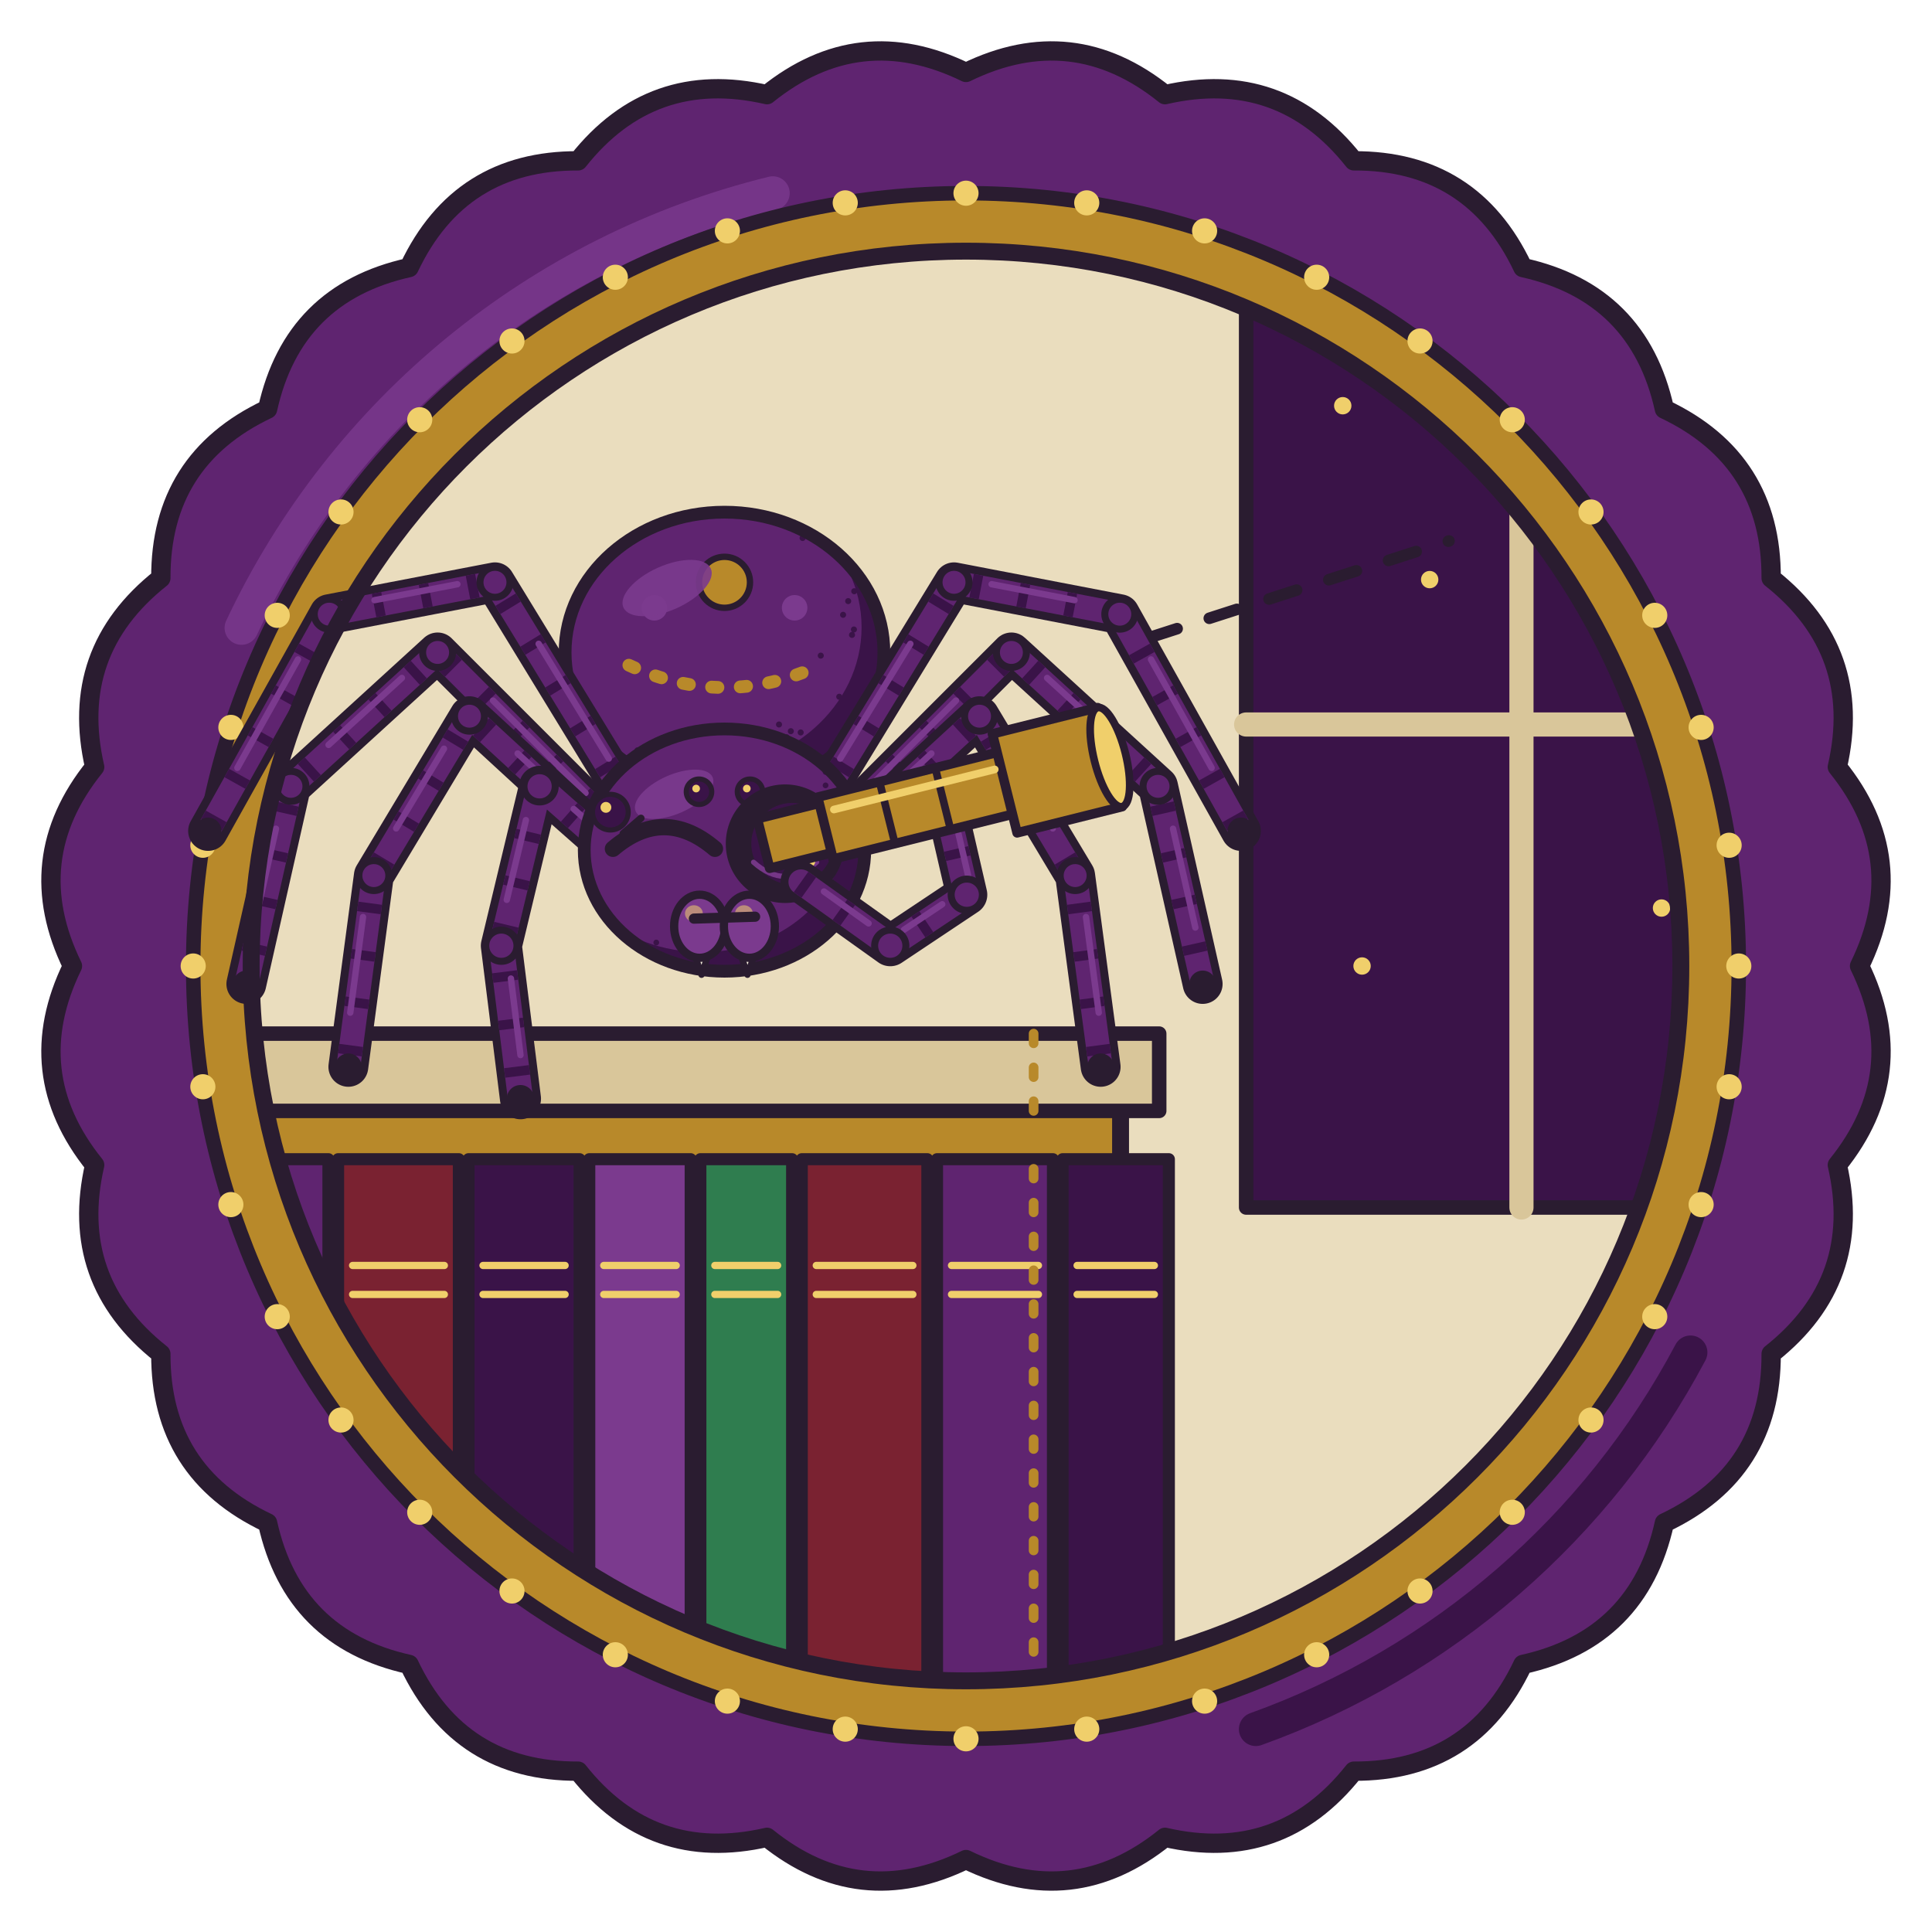
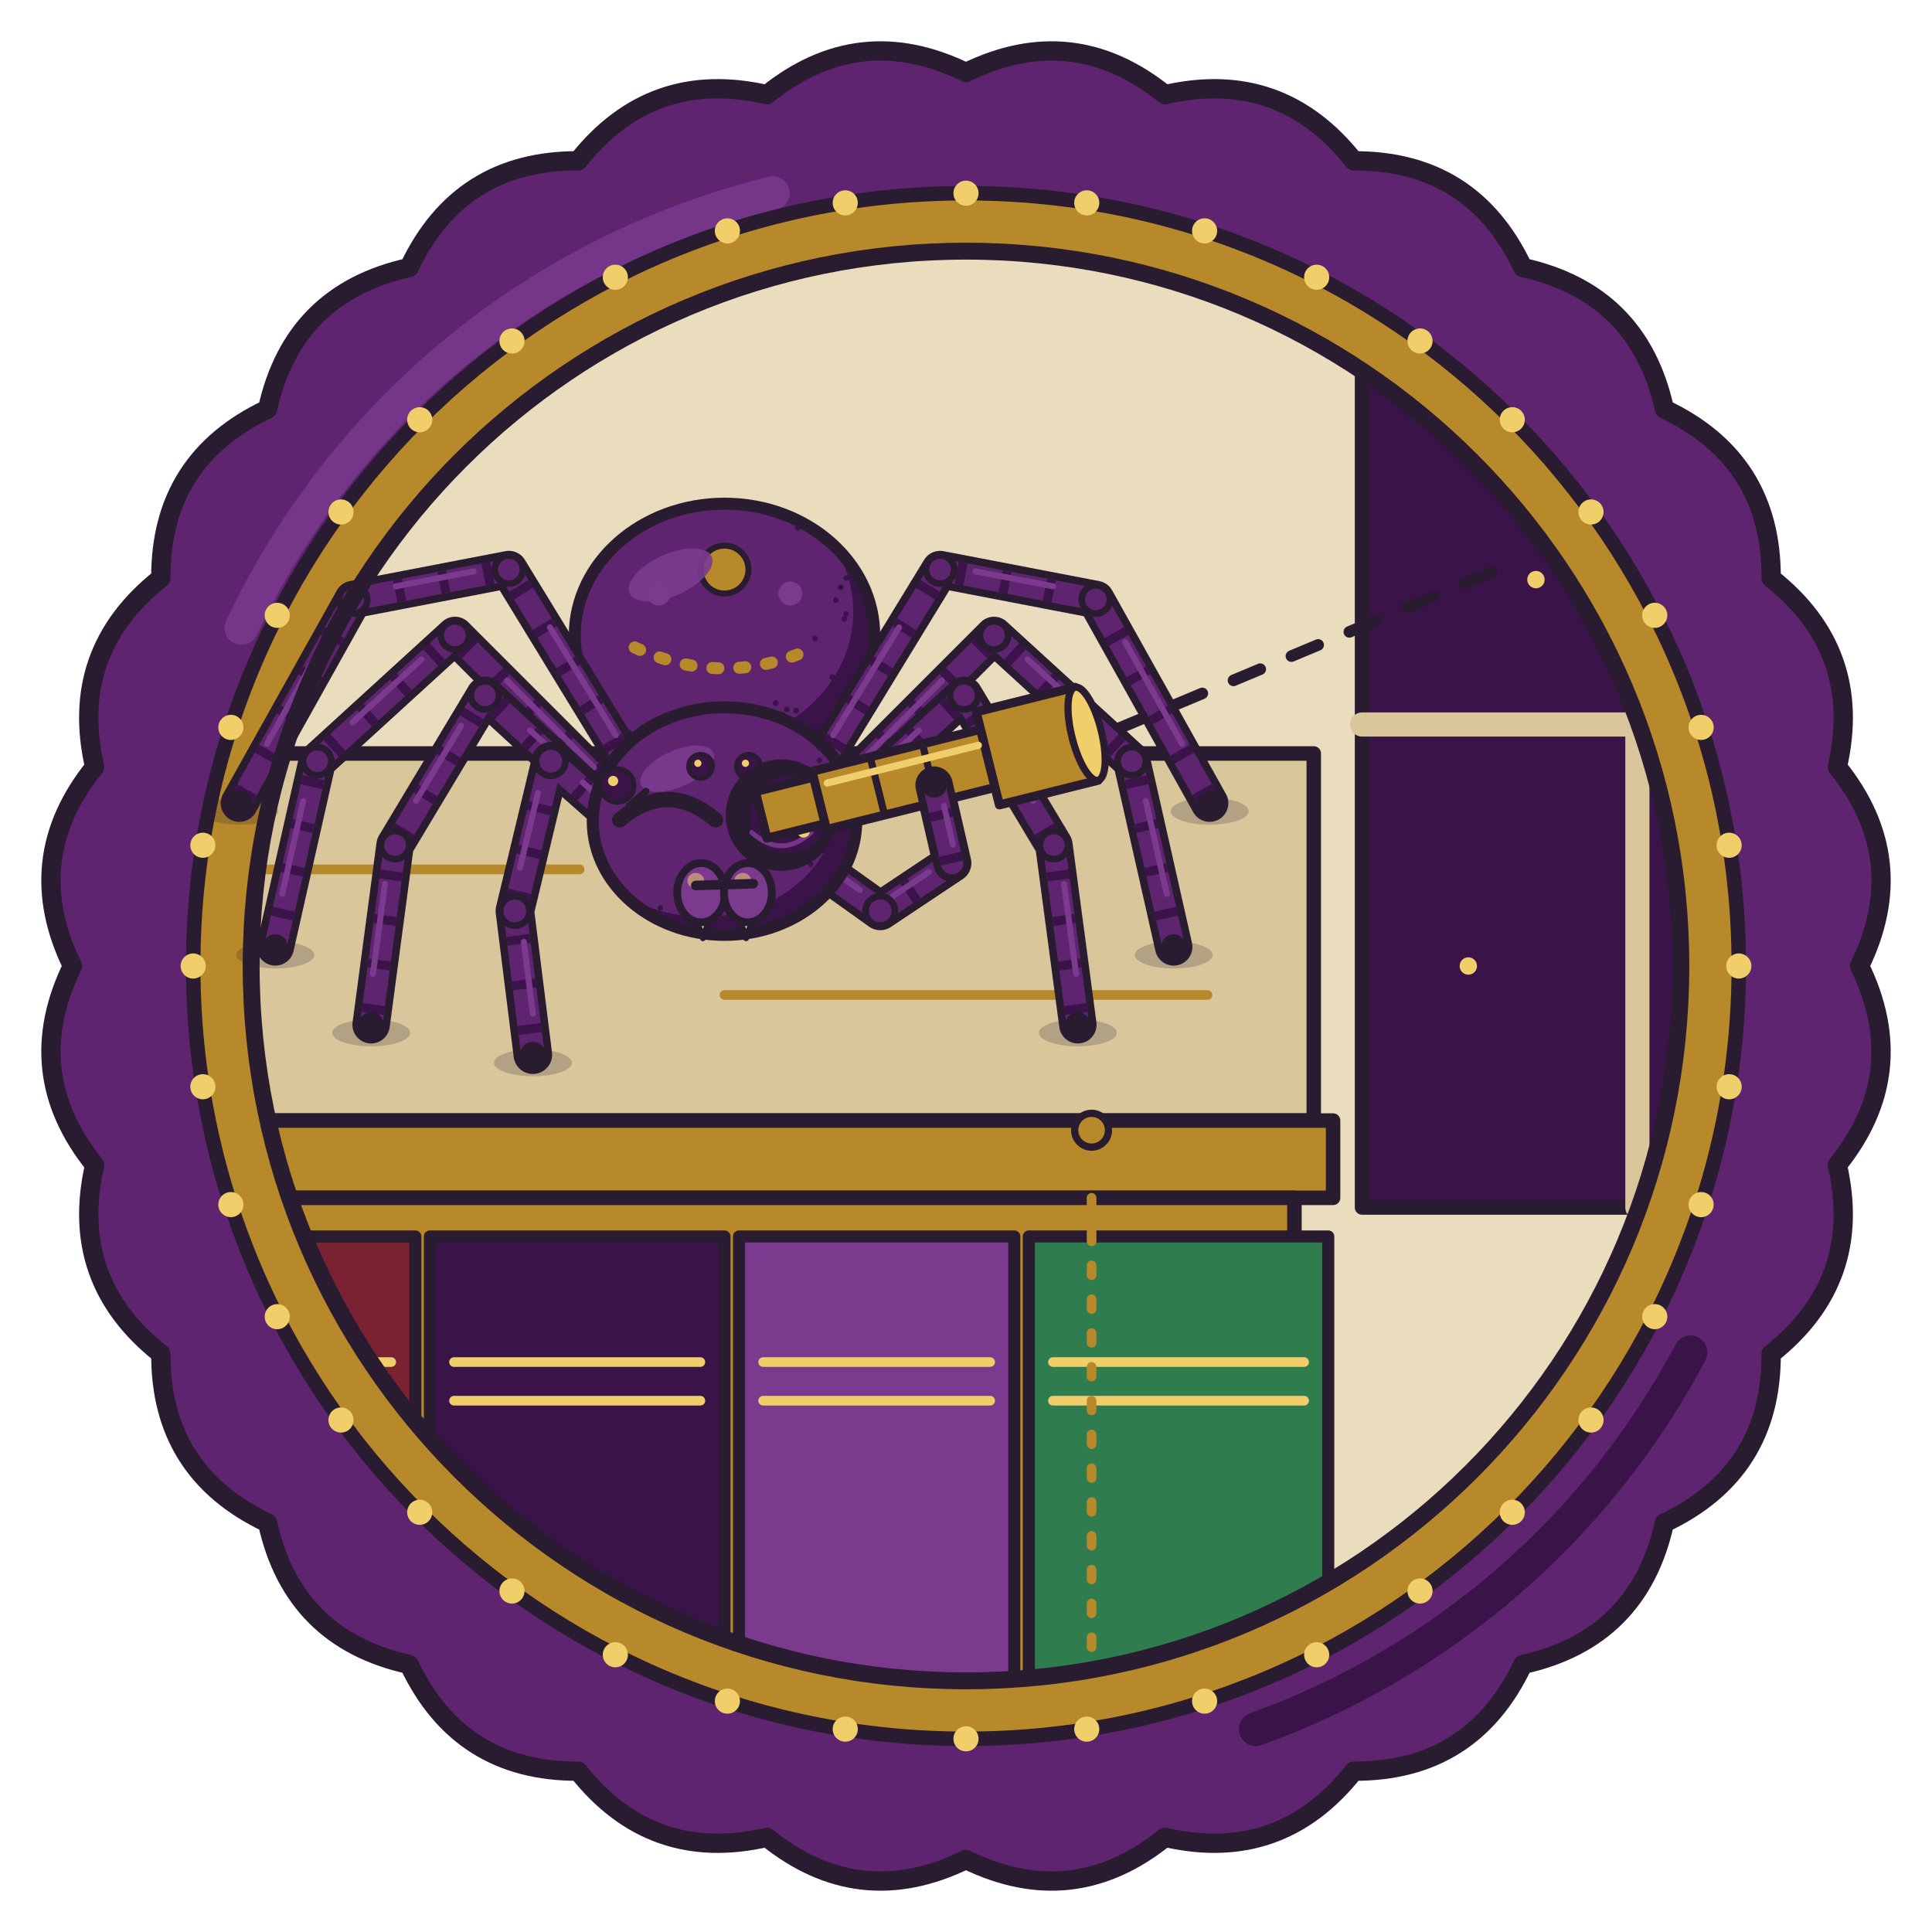
<svg xmlns="http://www.w3.org/2000/svg" viewBox="0 0 400 400" role="img" aria-labelledby="role-lookout-title">
  <path d="M200 15 Q222.1 4.2 241.2 19.6 Q265.1 14.1 280.3 33.3 Q304.8 33.2 315.3 55.4 Q339.3 60.7 344.6 84.7 Q366.8 95.2 366.7 119.7 Q385.9 134.9 380.4 158.8 Q395.8 177.9 385 200 Q395.8 222.1 380.4 241.2 Q385.9 265.1 366.7 280.3 Q366.8 304.8 344.6 315.3 Q339.3 339.3 315.3 344.6 Q304.8 366.8 280.3 366.7 Q265.1 385.9 241.2 380.4 Q222.1 395.8 200 385 Q177.9 395.8 158.8 380.4 Q134.9 385.9 119.7 366.7 Q95.2 366.8 84.7 344.6 Q60.7 339.3 55.4 315.3 Q33.2 304.8 33.3 280.3 Q14.1 265.1 19.6 241.2 Q4.2 222.1 15 200 Q4.2 177.9 19.6 158.8 Q14.1 134.9 33.3 119.7 Q33.2 95.2 55.4 84.7 Q60.7 60.7 84.7 55.4 Q95.2 33.2 119.7 33.3 Q134.9 14.1 158.8 19.6 Q177.9 4.2 200 15Z" fill="#5f2470" stroke="#2a1c30" stroke-width="4" stroke-linecap="round" stroke-linejoin="round" />
  <path d="M50 130 A 165 165 0 0 1 160 40" fill="none" stroke="#7b3a8e" stroke-width="7" stroke-linecap="round" stroke-linejoin="round" opacity="0.8" />
  <path d="M350 280 A 165 165 0 0 1 260 358" fill="none" stroke="#3a1348" stroke-width="7" stroke-linecap="round" stroke-linejoin="round" />
  <circle cx="200" cy="200" r="160" fill="#b8892a" stroke="#2a1c30" stroke-width="3" />
  <circle cx="360" cy="200" r="2.6" fill="#f0cf6b" />
  <circle cx="358" cy="225" r="2.6" fill="#f0cf6b" />
  <circle cx="352.2" cy="249.4" r="2.6" fill="#f0cf6b" />
  <circle cx="342.6" cy="272.6" r="2.6" fill="#f0cf6b" />
  <circle cx="329.4" cy="294" r="2.6" fill="#f0cf6b" />
  <circle cx="313.1" cy="313.1" r="2.6" fill="#f0cf6b" />
  <circle cx="294" cy="329.4" r="2.6" fill="#f0cf6b" />
  <circle cx="272.6" cy="342.6" r="2.6" fill="#f0cf6b" />
  <circle cx="249.4" cy="352.2" r="2.6" fill="#f0cf6b" />
  <circle cx="225" cy="358" r="2.6" fill="#f0cf6b" />
  <circle cx="200" cy="360" r="2.6" fill="#f0cf6b" />
  <circle cx="175" cy="358" r="2.6" fill="#f0cf6b" />
  <circle cx="150.6" cy="352.2" r="2.6" fill="#f0cf6b" />
  <circle cx="127.4" cy="342.6" r="2.6" fill="#f0cf6b" />
  <circle cx="106" cy="329.4" r="2.6" fill="#f0cf6b" />
  <circle cx="86.9" cy="313.1" r="2.6" fill="#f0cf6b" />
  <circle cx="70.6" cy="294" r="2.6" fill="#f0cf6b" />
  <circle cx="57.4" cy="272.6" r="2.6" fill="#f0cf6b" />
  <circle cx="47.8" cy="249.4" r="2.6" fill="#f0cf6b" />
  <circle cx="42" cy="225" r="2.6" fill="#f0cf6b" />
  <circle cx="40" cy="200" r="2.6" fill="#f0cf6b" />
  <circle cx="42" cy="175" r="2.6" fill="#f0cf6b" />
  <circle cx="47.8" cy="150.6" r="2.6" fill="#f0cf6b" />
  <circle cx="57.4" cy="127.4" r="2.6" fill="#f0cf6b" />
  <circle cx="70.6" cy="106" r="2.6" fill="#f0cf6b" />
  <circle cx="86.9" cy="86.9" r="2.6" fill="#f0cf6b" />
  <circle cx="106" cy="70.6" r="2.6" fill="#f0cf6b" />
  <circle cx="127.4" cy="57.4" r="2.6" fill="#f0cf6b" />
  <circle cx="150.6" cy="47.8" r="2.6" fill="#f0cf6b" />
  <circle cx="175" cy="42" r="2.6" fill="#f0cf6b" />
  <circle cx="200" cy="40" r="2.6" fill="#f0cf6b" />
  <circle cx="225" cy="42" r="2.6" fill="#f0cf6b" />
  <circle cx="249.4" cy="47.8" r="2.6" fill="#f0cf6b" />
  <circle cx="272.6" cy="57.4" r="2.6" fill="#f0cf6b" />
  <circle cx="294" cy="70.6" r="2.6" fill="#f0cf6b" />
  <circle cx="313.1" cy="86.9" r="2.6" fill="#f0cf6b" />
  <circle cx="329.4" cy="106" r="2.6" fill="#f0cf6b" />
  <circle cx="342.6" cy="127.4" r="2.6" fill="#f0cf6b" />
  <circle cx="352.2" cy="150.6" r="2.6" fill="#f0cf6b" />
  <circle cx="358" cy="175" r="2.6" fill="#f0cf6b" />
  <clipPath id="rl-look-med0">
    <circle cx="200" cy="200" r="148" fill="#000" />
  </clipPath>
  <circle cx="200" cy="200" r="148" fill="#eaddbe" stroke="#2a1c30" stroke-width="3" />
  <g clip-path="url(#rl-look-med0)">
-     <path d="M258 60 H372 V250 H258 Z" fill="#3a1348" stroke="#2a1c30" stroke-width="3" stroke-linecap="round" stroke-linejoin="round" />
-     <path d="M315 60 V250 M258 150 H372" fill="none" stroke="#d9c69a" stroke-width="5" stroke-linecap="round" stroke-linejoin="round" />
-     <path d="M340 92 a16 16 0 1 0 12 26 a12 12 0 1 1 -12 -26 Z" fill="#f0cf6b" stroke="#2a1c30" stroke-width="2" stroke-linecap="round" stroke-linejoin="round" />
-     <circle cx="278" cy="84" r="1.8" fill="#f0cf6b" />
-     <circle cx="296" cy="120" r="1.8" fill="#f0cf6b" />
-     <circle cx="282" cy="200" r="1.8" fill="#f0cf6b" />
-     <circle cx="344" cy="188" r="1.8" fill="#f0cf6b" />
-     <circle cx="360" cy="226" r="1.8" fill="#f0cf6b" />
-     <path d="M40 222 H232 V420 H40 Z" fill="#b8892a" stroke="#2a1c30" stroke-width="3.5" stroke-linecap="round" stroke-linejoin="round" />
-     <path d="M36 214 H240 V230 H36 Z" fill="#d9c69a" stroke="#2a1c30" stroke-width="3" stroke-linecap="round" stroke-linejoin="round" />
-     <path d="M50 240 h18 v160 h-18 Z" fill="#5f2470" stroke="#2a1c30" stroke-width="2.5" stroke-linecap="round" stroke-linejoin="round" />
-     <path d="M53 262 h12 M53 268 h12" fill="none" stroke="#f0cf6b" stroke-width="1.5" stroke-linecap="round" stroke-linejoin="round" />
-     <path d="M70 240 h25 v160 h-25 Z" fill="#7a2231" stroke="#2a1c30" stroke-width="2.5" stroke-linecap="round" stroke-linejoin="round" />
-     <path d="M73 262 h19 M73 268 h19" fill="none" stroke="#f0cf6b" stroke-width="1.5" stroke-linecap="round" stroke-linejoin="round" />
-     <path d="M97 240 h23 v160 h-23 Z" fill="#3a1348" stroke="#2a1c30" stroke-width="2.5" stroke-linecap="round" stroke-linejoin="round" />
-     <path d="M100 262 h17 M100 268 h17" fill="none" stroke="#f0cf6b" stroke-width="1.5" stroke-linecap="round" stroke-linejoin="round" />
-     <path d="M122 240 h21 v160 h-21 Z" fill="#7b3a8e" stroke="#2a1c30" stroke-width="2.5" stroke-linecap="round" stroke-linejoin="round" />
-     <path d="M125 262 h15 M125 268 h15" fill="none" stroke="#f0cf6b" stroke-width="1.5" stroke-linecap="round" stroke-linejoin="round" />
-     <path d="M145 240 h19 v160 h-19 Z" fill="#2f7d4f" stroke="#2a1c30" stroke-width="2.5" stroke-linecap="round" stroke-linejoin="round" />
-     <path d="M148 262 h13 M148 268 h13" fill="none" stroke="#f0cf6b" stroke-width="1.5" stroke-linecap="round" stroke-linejoin="round" />
-     <path d="M166 240 h26 v160 h-26 Z" fill="#7a2231" stroke="#2a1c30" stroke-width="2.5" stroke-linecap="round" stroke-linejoin="round" />
-     <path d="M169 262 h20 M169 268 h20" fill="none" stroke="#f0cf6b" stroke-width="1.5" stroke-linecap="round" stroke-linejoin="round" />
-     <path d="M194 240 h24 v160 h-24 Z" fill="#5f2470" stroke="#2a1c30" stroke-width="2.5" stroke-linecap="round" stroke-linejoin="round" />
-     <path d="M197 262 h18 M197 268 h18" fill="none" stroke="#f0cf6b" stroke-width="1.5" stroke-linecap="round" stroke-linejoin="round" />
-     <path d="M220 240 h22 v160 h-22 Z" fill="#3a1348" stroke="#2a1c30" stroke-width="2.5" stroke-linecap="round" stroke-linejoin="round" />
-     <path d="M223 262 h16 M223 268 h16" fill="none" stroke="#f0cf6b" stroke-width="1.5" stroke-linecap="round" stroke-linejoin="round" />
-     <path d="M214 214 V352" fill="none" stroke="#b8892a" stroke-width="2" stroke-linecap="round" stroke-linejoin="round" stroke-dasharray="2 5" />
-     <path d="M238 132 L300 112" fill="none" stroke="#2a1c30" stroke-width="2.4" stroke-linecap="round" stroke-linejoin="round" stroke-dasharray="6 7" />
+     <path d="M282 60 H396 V250 H282 Z" fill="#3a1348" stroke="#2a1c30" stroke-width="3" stroke-linecap="round" stroke-linejoin="round" />
+     <path d="M339 60 V250 M282 150 H396" fill="none" stroke="#d9c69a" stroke-width="5" stroke-linecap="round" stroke-linejoin="round" />
+     <path d="M356 92 a16 16 0 1 0 12 26 a12 12 0 1 1 -12 -26 Z" fill="#f0cf6b" stroke="#2a1c30" stroke-width="2" stroke-linecap="round" stroke-linejoin="round" />
+     <circle cx="300" cy="84" r="1.8" fill="#f0cf6b" />
+     <circle cx="318" cy="120" r="1.8" fill="#f0cf6b" />
+     <circle cx="304" cy="200" r="1.8" fill="#f0cf6b" />
+     <circle cx="360" cy="188" r="1.8" fill="#f0cf6b" />
+     <circle cx="372" cy="226" r="1.8" fill="#f0cf6b" />
+     <path d="M20 156 H272 V232 H20 Z" fill="#d9c69a" stroke="#2a1c30" stroke-width="3" stroke-linecap="round" stroke-linejoin="round" />
+     <path d="M40 180 L120 180" stroke="#b8892a" stroke-width="2" stroke-linecap="round" />
+     <path d="M150 206 L250 206" stroke="#b8892a" stroke-width="2" stroke-linecap="round" />
+     <path d="M20 232 H276 V248 H20 Z" fill="#b8892a" stroke="#2a1c30" stroke-width="3" stroke-linecap="round" stroke-linejoin="round" />
+     <path d="M28 248 H268 V420 H28 Z" fill="#b8892a" stroke="#2a1c30" stroke-width="3" stroke-linecap="round" stroke-linejoin="round" />
+     <path d="M30 256 h56 v160 h-56 Z" fill="#7a2231" stroke="#2a1c30" stroke-width="2.5" stroke-linecap="round" stroke-linejoin="round" />
+     <path d="M35 282 h46 M35 290 h46" fill="none" stroke="#f0cf6b" stroke-width="2" stroke-linecap="round" stroke-linejoin="round" />
+     <path d="M89 256 h61 v160 h-61 Z" fill="#3a1348" stroke="#2a1c30" stroke-width="2.5" stroke-linecap="round" stroke-linejoin="round" />
+     <path d="M94 282 h51 M94 290 h51" fill="none" stroke="#f0cf6b" stroke-width="2" stroke-linecap="round" stroke-linejoin="round" />
+     <path d="M153 256 h57 v160 h-57 Z" fill="#7b3a8e" stroke="#2a1c30" stroke-width="2.5" stroke-linecap="round" stroke-linejoin="round" />
+     <path d="M158 282 h47 M158 290 h47" fill="none" stroke="#f0cf6b" stroke-width="2" stroke-linecap="round" stroke-linejoin="round" />
+     <path d="M213 256 h62 v160 h-62 Z" fill="#2f7d4f" stroke="#2a1c30" stroke-width="2.5" stroke-linecap="round" stroke-linejoin="round" />
+     <path d="M218 282 h52 M218 290 h52" fill="none" stroke="#f0cf6b" stroke-width="2" stroke-linecap="round" stroke-linejoin="round" />
+     <path d="M226 234 V420" fill="none" stroke="#b8892a" stroke-width="2" stroke-linecap="round" stroke-linejoin="round" stroke-dasharray="2 5" />
+     <circle cx="226" cy="234" r="3.5" fill="#b8892a" stroke="#2a1c30" stroke-width="1.5" />
+     <path d="M231.4 150.9 L310 118" fill="none" stroke="#2a1c30" stroke-width="2.4" stroke-linecap="round" stroke-linejoin="round" stroke-dasharray="6 7" />
  </g>
-   <g transform="translate(150 176) rotate(0) scale(0.66 0.66)">
+   <g transform="translate(150 170) rotate(0) scale(0.62 0.62)">
+     <ellipse cx="118" cy="70.7" rx="13" ry="4.5" fill="#2a1c30" opacity="0.22" />
+     <ellipse cx="150" cy="44.7" rx="13" ry="4.5" fill="#2a1c30" opacity="0.22" />
+     <ellipse cx="162" cy="-3.3" rx="13" ry="4.5" fill="#2a1c30" opacity="0.22" />
+     <ellipse cx="-64" cy="80.7" rx="13" ry="4.5" fill="#2a1c30" opacity="0.22" />
+     <ellipse cx="-118" cy="70.7" rx="13" ry="4.5" fill="#2a1c30" opacity="0.22" />
+     <ellipse cx="-150" cy="44.7" rx="13" ry="4.5" fill="#2a1c30" opacity="0.22" />
+     <ellipse cx="-162" cy="-3.3" rx="13" ry="4.5" fill="#2a1c30" opacity="0.22" />
    <g transform="rotate(0 0 -62)">
      <clipPath id="rl-look-c1">
        <ellipse cx="0" cy="-62" rx="50" ry="44" fill="#000" />
      </clipPath>
      <ellipse cx="0" cy="-62" rx="50" ry="44" fill="#3a1348" />
      <g clip-path="url(#rl-look-c1)">
        <ellipse cx="-8" cy="-69.9" rx="51" ry="44.9" fill="#5f2470" />
        <path d="M23.9 -36.9h0M36 -48.1h0M24.5 -97.9h0M5 -29.3h0M-25.9 -30.8h0M30.2 -61h0M40 -67.5h0M40.6 -69.2h0M37.2 -73.8h0M19.5 -35.4h0M-27.3 -31.3h0M-28.1 -30.4h0M-18.5 -33.8h0M17.1 -39.4h0M40.7 -81.2h0M20.8 -37.3h0M38.8 -78.1h0" stroke="#3a1348" stroke-width="1.9" stroke-linecap="round" />
        <circle cx="0" cy="-84" r="8" fill="#b8892a" stroke="#2a1c30" stroke-width="2" />
        <path d="M-30 -58 Q0 -44 30 -58" fill="none" stroke="#b8892a" stroke-width="4" stroke-linecap="round" stroke-linejoin="round" stroke-dasharray="2 7" />
        <circle cx="-22" cy="-76" r="4" fill="#7b3a8e" />
        <circle cx="22" cy="-76" r="4" fill="#7b3a8e" />
        <ellipse cx="-18" cy="-82.2" rx="15" ry="7" fill="#7b3a8e" transform="rotate(-24 -18 -82.2)" opacity="0.9" />
      </g>
      <ellipse cx="0" cy="-62" rx="50" ry="44" fill="none" stroke="#2a1c30" stroke-width="4" />
    </g>
    <g>
      <path d="M28 -12 L72 -84 L124 -74 L162 -6" fill="none" stroke="#2a1c30" stroke-width="12.5" stroke-linecap="round" stroke-linejoin="round" />
      <path d="M28 -12 L72 -84 L124 -74 L162 -6" fill="none" stroke="#5f2470" stroke-width="7.5" stroke-linecap="round" stroke-linejoin="round" />
      <path d="M28 -12 L72 -84 L124 -74 L162 -6" fill="none" stroke="#3a1348" stroke-width="7.5" stroke-dasharray="3 12" stroke-linejoin="round" />
      <path d="M36.3 -28.7 L58.3 -64.7M83.8 -83.4 L109.8 -78.4M133.8 -59.8 L152.8 -25.8" stroke="#7b3a8e" stroke-width="2" stroke-linecap="round" fill="none" />
      <circle cx="72" cy="-84" r="4.7" fill="#5f2470" stroke="#2a1c30" stroke-width="2.2" />
      <circle cx="124" cy="-74" r="4.7" fill="#5f2470" stroke="#2a1c30" stroke-width="2.2" />
      <circle cx="162" cy="-6" r="4.2" fill="#2a1c30" />
    </g>
    <g>
      <path d="M-28 -12 L-72 -84 L-124 -74 L-162 -6" fill="none" stroke="#2a1c30" stroke-width="12.5" stroke-linecap="round" stroke-linejoin="round" />
      <path d="M-28 -12 L-72 -84 L-124 -74 L-162 -6" fill="none" stroke="#5f2470" stroke-width="7.5" stroke-linecap="round" stroke-linejoin="round" />
      <path d="M-28 -12 L-72 -84 L-124 -74 L-162 -6" fill="none" stroke="#3a1348" stroke-width="7.5" stroke-dasharray="3 12" stroke-linejoin="round" />
      <path d="M-36.3 -28.7 L-58.3 -64.7M-83.8 -83.4 L-109.8 -78.4M-133.8 -59.8 L-152.8 -25.8" stroke="#7b3a8e" stroke-width="2" stroke-linecap="round" fill="none" />
      <circle cx="-72" cy="-84" r="4.7" fill="#5f2470" stroke="#2a1c30" stroke-width="2.2" />
      <circle cx="-124" cy="-74" r="4.7" fill="#5f2470" stroke="#2a1c30" stroke-width="2.2" />
      <circle cx="-162" cy="-6" r="4.2" fill="#2a1c30" />
    </g>
    <g>
      <path d="M32 -4 L90 -62 L136 -20 L150 42" fill="none" stroke="#2a1c30" stroke-width="12.5" stroke-linecap="round" stroke-linejoin="round" />
      <path d="M32 -4 L90 -62 L136 -20 L150 42" fill="none" stroke="#5f2470" stroke-width="7.5" stroke-linecap="round" stroke-linejoin="round" />
      <path d="M32 -4 L90 -62 L136 -20 L150 42" fill="none" stroke="#3a1348" stroke-width="7.5" stroke-dasharray="3 12" stroke-linejoin="round" />
      <path d="M43.6 -17.9 L72.6 -46.9M101.2 -54 L124.2 -33M140.7 -6.7 L147.7 24.3" stroke="#7b3a8e" stroke-width="2" stroke-linecap="round" fill="none" />
      <circle cx="90" cy="-62" r="4.7" fill="#5f2470" stroke="#2a1c30" stroke-width="2.2" />
      <circle cx="136" cy="-20" r="4.7" fill="#5f2470" stroke="#2a1c30" stroke-width="2.2" />
      <circle cx="150" cy="42" r="4.2" fill="#2a1c30" />
    </g>
    <g>
      <path d="M-32 -4 L-90 -62 L-136 -20 L-150 42" fill="none" stroke="#2a1c30" stroke-width="12.5" stroke-linecap="round" stroke-linejoin="round" />
      <path d="M-32 -4 L-90 -62 L-136 -20 L-150 42" fill="none" stroke="#5f2470" stroke-width="7.5" stroke-linecap="round" stroke-linejoin="round" />
      <path d="M-32 -4 L-90 -62 L-136 -20 L-150 42" fill="none" stroke="#3a1348" stroke-width="7.5" stroke-dasharray="3 12" stroke-linejoin="round" />
      <path d="M-43.6 -17.9 L-72.6 -46.9M-101.2 -54 L-124.2 -33M-140.7 -6.7 L-147.7 24.3" stroke="#7b3a8e" stroke-width="2" stroke-linecap="round" fill="none" />
      <circle cx="-90" cy="-62" r="4.7" fill="#5f2470" stroke="#2a1c30" stroke-width="2.2" />
      <circle cx="-136" cy="-20" r="4.7" fill="#5f2470" stroke="#2a1c30" stroke-width="2.2" />
      <circle cx="-150" cy="42" r="4.2" fill="#2a1c30" />
    </g>
    <g>
      <path d="M30 4 L80 -42 L110 8 L118 68" fill="none" stroke="#2a1c30" stroke-width="12.5" stroke-linecap="round" stroke-linejoin="round" />
      <path d="M30 4 L80 -42 L110 8 L118 68" fill="none" stroke="#5f2470" stroke-width="7.5" stroke-linecap="round" stroke-linejoin="round" />
      <path d="M30 4 L80 -42 L110 8 L118 68" fill="none" stroke="#3a1348" stroke-width="7.5" stroke-dasharray="3 12" stroke-linejoin="round" />
      <path d="M39.9 -7.3 L64.9 -30.3M88 -31.8 L103 -6.8M113.4 21 L117.4 51" stroke="#7b3a8e" stroke-width="2" stroke-linecap="round" fill="none" />
      <circle cx="80" cy="-42" r="4.7" fill="#5f2470" stroke="#2a1c30" stroke-width="2.2" />
      <circle cx="110" cy="8" r="4.7" fill="#5f2470" stroke="#2a1c30" stroke-width="2.2" />
      <circle cx="118" cy="68" r="4.2" fill="#2a1c30" />
    </g>
    <g>
      <path d="M-30 4 L-80 -42 L-110 8 L-118 68" fill="none" stroke="#2a1c30" stroke-width="12.5" stroke-linecap="round" stroke-linejoin="round" />
      <path d="M-30 4 L-80 -42 L-110 8 L-118 68" fill="none" stroke="#5f2470" stroke-width="7.5" stroke-linecap="round" stroke-linejoin="round" />
      <path d="M-30 4 L-80 -42 L-110 8 L-118 68" fill="none" stroke="#3a1348" stroke-width="7.5" stroke-dasharray="3 12" stroke-linejoin="round" />
      <path d="M-39.9 -7.3 L-64.9 -30.3M-88 -31.8 L-103 -6.8M-113.4 21 L-117.4 51" stroke="#7b3a8e" stroke-width="2" stroke-linecap="round" fill="none" />
      <circle cx="-80" cy="-42" r="4.7" fill="#5f2470" stroke="#2a1c30" stroke-width="2.2" />
      <circle cx="-110" cy="8" r="4.7" fill="#5f2470" stroke="#2a1c30" stroke-width="2.2" />
      <circle cx="-118" cy="68" r="4.2" fill="#2a1c30" />
+     </g>
+     <g>
+       <path d="M24 10 L52 30 L76 14 L70 -12" fill="none" stroke="#2a1c30" stroke-width="12.875" stroke-linecap="round" stroke-linejoin="round" />
+       <path d="M24 10 L52 30 L76 14 L70 -12" fill="none" stroke="#5f2470" stroke-width="7.875" stroke-linecap="round" stroke-linejoin="round" />
+       <path d="M24 10 L52 30 L76 14 L70 -12" fill="none" stroke="#3a1348" stroke-width="7.875" stroke-dasharray="3 12" stroke-linejoin="round" />
+       <path d="M31.2 13 L45.2 23M56.3 25 L68.3 17M76.4 7.9 L73.4 -5.1" stroke="#7b3a8e" stroke-width="2" stroke-linecap="round" fill="none" />
+       <circle cx="52" cy="30" r="4.9" fill="#5f2470" stroke="#2a1c30" stroke-width="2.2" />
+       <circle cx="76" cy="14" r="4.9" fill="#5f2470" stroke="#2a1c30" stroke-width="2.2" />
+       <circle cx="70" cy="-12" r="4.3" fill="#2a1c30" />
    </g>
    <g>
      <path d="M-24 10 L-58 -20 L-70 30 L-64 78" fill="none" stroke="#2a1c30" stroke-width="12.875" stroke-linecap="round" stroke-linejoin="round" />
      <path d="M-24 10 L-58 -20 L-70 30 L-64 78" fill="none" stroke="#5f2470" stroke-width="7.875" stroke-linecap="round" stroke-linejoin="round" />
      <path d="M-24 10 L-58 -20 L-70 30 L-64 78" fill="none" stroke="#3a1348" stroke-width="7.875" stroke-dasharray="3 12" stroke-linejoin="round" />
      <path d="M-30.3 2.1 L-47.3 -12.9M-62.3 -9.4 L-68.3 15.6M-67 40.3 L-64 64.3" stroke="#7b3a8e" stroke-width="2" stroke-linecap="round" fill="none" />
      <circle cx="-58" cy="-20" r="4.9" fill="#5f2470" stroke="#2a1c30" stroke-width="2.2" />
      <circle cx="-70" cy="30" r="4.9" fill="#5f2470" stroke="#2a1c30" stroke-width="2.2" />
      <circle cx="-64" cy="78" r="4.3" fill="#2a1c30" />
    </g>
    <g transform="rotate(0 0 0)">
      <clipPath id="rl-look-c2">
        <ellipse cx="0" cy="0" rx="44" ry="38" fill="#000" />
      </clipPath>
      <ellipse cx="0" cy="0" rx="44" ry="38" fill="#3a1348" />
      <g clip-path="url(#rl-look-c2)">
        <ellipse cx="-7" cy="-6.8" rx="44.9" ry="38.8" fill="#5f2470" />
        <path d="M32 7.8h0M2.7 25.7h0M-21.4 29h0M-6.7 29.6h0M28.8 14.4h0M35.4 -15.9h0M8.3 23.8h0M32.3 3.1h0M32.7 9.9h0M31.8 7.7h0M31.7 -24.5h0M31.7 -20.3h0" stroke="#3a1348" stroke-width="1.8" stroke-linecap="round" />
        <ellipse cx="-15.8" cy="-17.5" rx="13.2" ry="6.1" fill="#7b3a8e" transform="rotate(-24 -15.8 -17.5)" opacity="0.9" />
      </g>
      <ellipse cx="0" cy="0" rx="44" ry="38" fill="none" stroke="#2a1c30" stroke-width="4" />
    </g>
    <path d="M-10 31.1 l2.8 8 l2.4 -7.2 Z" fill="#f6efdd" stroke="#2a1c30" stroke-width="2" stroke-linecap="round" stroke-linejoin="round" />
    <path d="M10 31.1 l-2.8 8 l-2.4 -7.2 Z" fill="#f6efdd" stroke="#2a1c30" stroke-width="2" stroke-linecap="round" stroke-linejoin="round" />
    <ellipse cx="-7.8" cy="23.9" rx="8" ry="9.9" fill="#7b3a8e" stroke="#2a1c30" stroke-width="2.6" />
    <ellipse cx="7.8" cy="23.9" rx="8" ry="9.9" fill="#7b3a8e" stroke="#2a1c30" stroke-width="2.6" />
    <ellipse cx="-9.6" cy="19.9" rx="2.8" ry="2.6" fill="#f0cf6b" opacity="0.55" />
    <ellipse cx="6.1" cy="19.9" rx="2.8" ry="2.6" fill="#f0cf6b" opacity="0.55" />
    <circle cx="-8" cy="-18.3" r="4.8" fill="#2a1c30" />
    <circle cx="-8" cy="-18.3" r="3.2" fill="#3a1348" />
    <circle cx="-8.9" cy="-19.3" r="1.2" fill="#f0cf6b" />
    <circle cx="8" cy="-18.3" r="4.8" fill="#2a1c30" />
    <circle cx="8" cy="-18.3" r="3.2" fill="#3a1348" />
    <circle cx="7" cy="-19.3" r="1.2" fill="#f0cf6b" />
    <circle cx="-35.8" cy="-11.9" r="6.4" fill="#2a1c30" />
    <circle cx="-35.8" cy="-11.9" r="4.8" fill="#3a1348" />
    <circle cx="-37.2" cy="-13.4" r="1.7" fill="#f0cf6b" />
    <circle cx="35.8" cy="-11.9" r="6.4" fill="#2a1c30" />
    <circle cx="35.8" cy="-11.9" r="4.8" fill="#3a1348" />
    <circle cx="34.4" cy="-13.4" r="1.7" fill="#f0cf6b" />
    <path d="M-35 -0.4 Q-19 -14 -3 -0.4" fill="none" stroke="#2a1c30" stroke-width="5.12" stroke-linecap="round" stroke-linejoin="round" />
    <path d="M-31.8 -5.2 l5.6 -4.8" fill="none" stroke="#2a1c30" stroke-width="2.24" stroke-linecap="round" stroke-linejoin="round" />
    <circle cx="19" cy="-2" r="18.6" fill="#2a1c30" />
    <clipPath id="rl-look-e3">
      <circle cx="19" cy="-2" r="16" fill="#000" />
    </clipPath>
    <g clip-path="url(#rl-look-e3)">
      <circle cx="19" cy="-2" r="16" fill="#2a1c30" />
      <circle cx="21.2" cy="-2" r="12.8" fill="#3a1348" />
      <circle cx="22.2" cy="-2" r="8" fill="#2a1c30" />
      <path d="M9.1 3.8 Q19 12.7 28.9 3.8" fill="none" stroke="#7b3a8e" stroke-width="1.6" stroke-linecap="round" stroke-linejoin="round" opacity="0.9" />
      <circle cx="16.1" cy="-6.8" r="4.2" fill="#f0cf6b" />
      <circle cx="26.4" cy="3.4" r="2.1" fill="#f0cf6b" />
    </g>
    <path d="M-9.6 21.5 L9.6 20.9" fill="none" stroke="#2a1c30" stroke-width="3.2" stroke-linecap="round" stroke-linejoin="round" />
-     <g>
-       <path d="M24 10 L52 30 L76 14 L70 -12" fill="none" stroke="#2a1c30" stroke-width="12.875" stroke-linecap="round" stroke-linejoin="round" />
-       <path d="M24 10 L52 30 L76 14 L70 -12" fill="none" stroke="#5f2470" stroke-width="7.875" stroke-linecap="round" stroke-linejoin="round" />
-       <path d="M24 10 L52 30 L76 14 L70 -12" fill="none" stroke="#3a1348" stroke-width="7.875" stroke-dasharray="3 12" stroke-linejoin="round" />
-       <path d="M31.2 13 L45.2 23M56.3 25 L68.3 17M76.4 7.9 L73.4 -5.1" stroke="#7b3a8e" stroke-width="2" stroke-linecap="round" fill="none" />
-       <circle cx="52" cy="30" r="4.9" fill="#5f2470" stroke="#2a1c30" stroke-width="2.2" />
-       <circle cx="76" cy="14" r="4.9" fill="#5f2470" stroke="#2a1c30" stroke-width="2.2" />
-       <circle cx="70" cy="-12" r="4.3" fill="#2a1c30" />
-     </g>
    <g transform="rotate(-14 20 -4)">
      <path d="M12 -12 H34 V4 H12 Z" fill="#b8892a" stroke="#2a1c30" stroke-width="3" stroke-linecap="round" stroke-linejoin="round" />
      <path d="M32 -14 H92 V6 H32 Z" fill="#b8892a" stroke="#2a1c30" stroke-width="3" stroke-linecap="round" stroke-linejoin="round" />
      <path d="M90 -20 H124 V12 H90 Z" fill="#b8892a" stroke="#2a1c30" stroke-width="3" stroke-linecap="round" stroke-linejoin="round" />
      <path d="M52 -14 V6 M70 -14 V6" fill="none" stroke="#2a1c30" stroke-width="2.4" stroke-linecap="round" stroke-linejoin="round" />
      <path d="M36 -9 H88" fill="none" stroke="#f0cf6b" stroke-width="2.4" stroke-linecap="round" stroke-linejoin="round" />
      <ellipse cx="124" cy="-4" rx="5" ry="16" fill="#f0cf6b" stroke="#2a1c30" stroke-width="2.4" />
    </g>
+     <g>
+       <path d="M76 14 L70 -12" fill="none" stroke="#2a1c30" stroke-width="12.5" stroke-linecap="round" stroke-linejoin="round" />
+       <path d="M76 14 L70 -12" fill="none" stroke="#5f2470" stroke-width="7.5" stroke-linecap="round" stroke-linejoin="round" />
+       <path d="M76 14 L70 -12" fill="none" stroke="#3a1348" stroke-width="7.5" stroke-dasharray="3 12" stroke-linejoin="round" />
+       <path d="M76.3 7.9 L73.3 -5.1" stroke="#7b3a8e" stroke-width="2" stroke-linecap="round" fill="none" />
+       <circle cx="70" cy="-12" r="4.2" fill="#2a1c30" />
+     </g>
  </g>
  <circle cx="200" cy="200" r="148" fill="none" stroke="#2a1c30" stroke-width="3.5" />
</svg>
